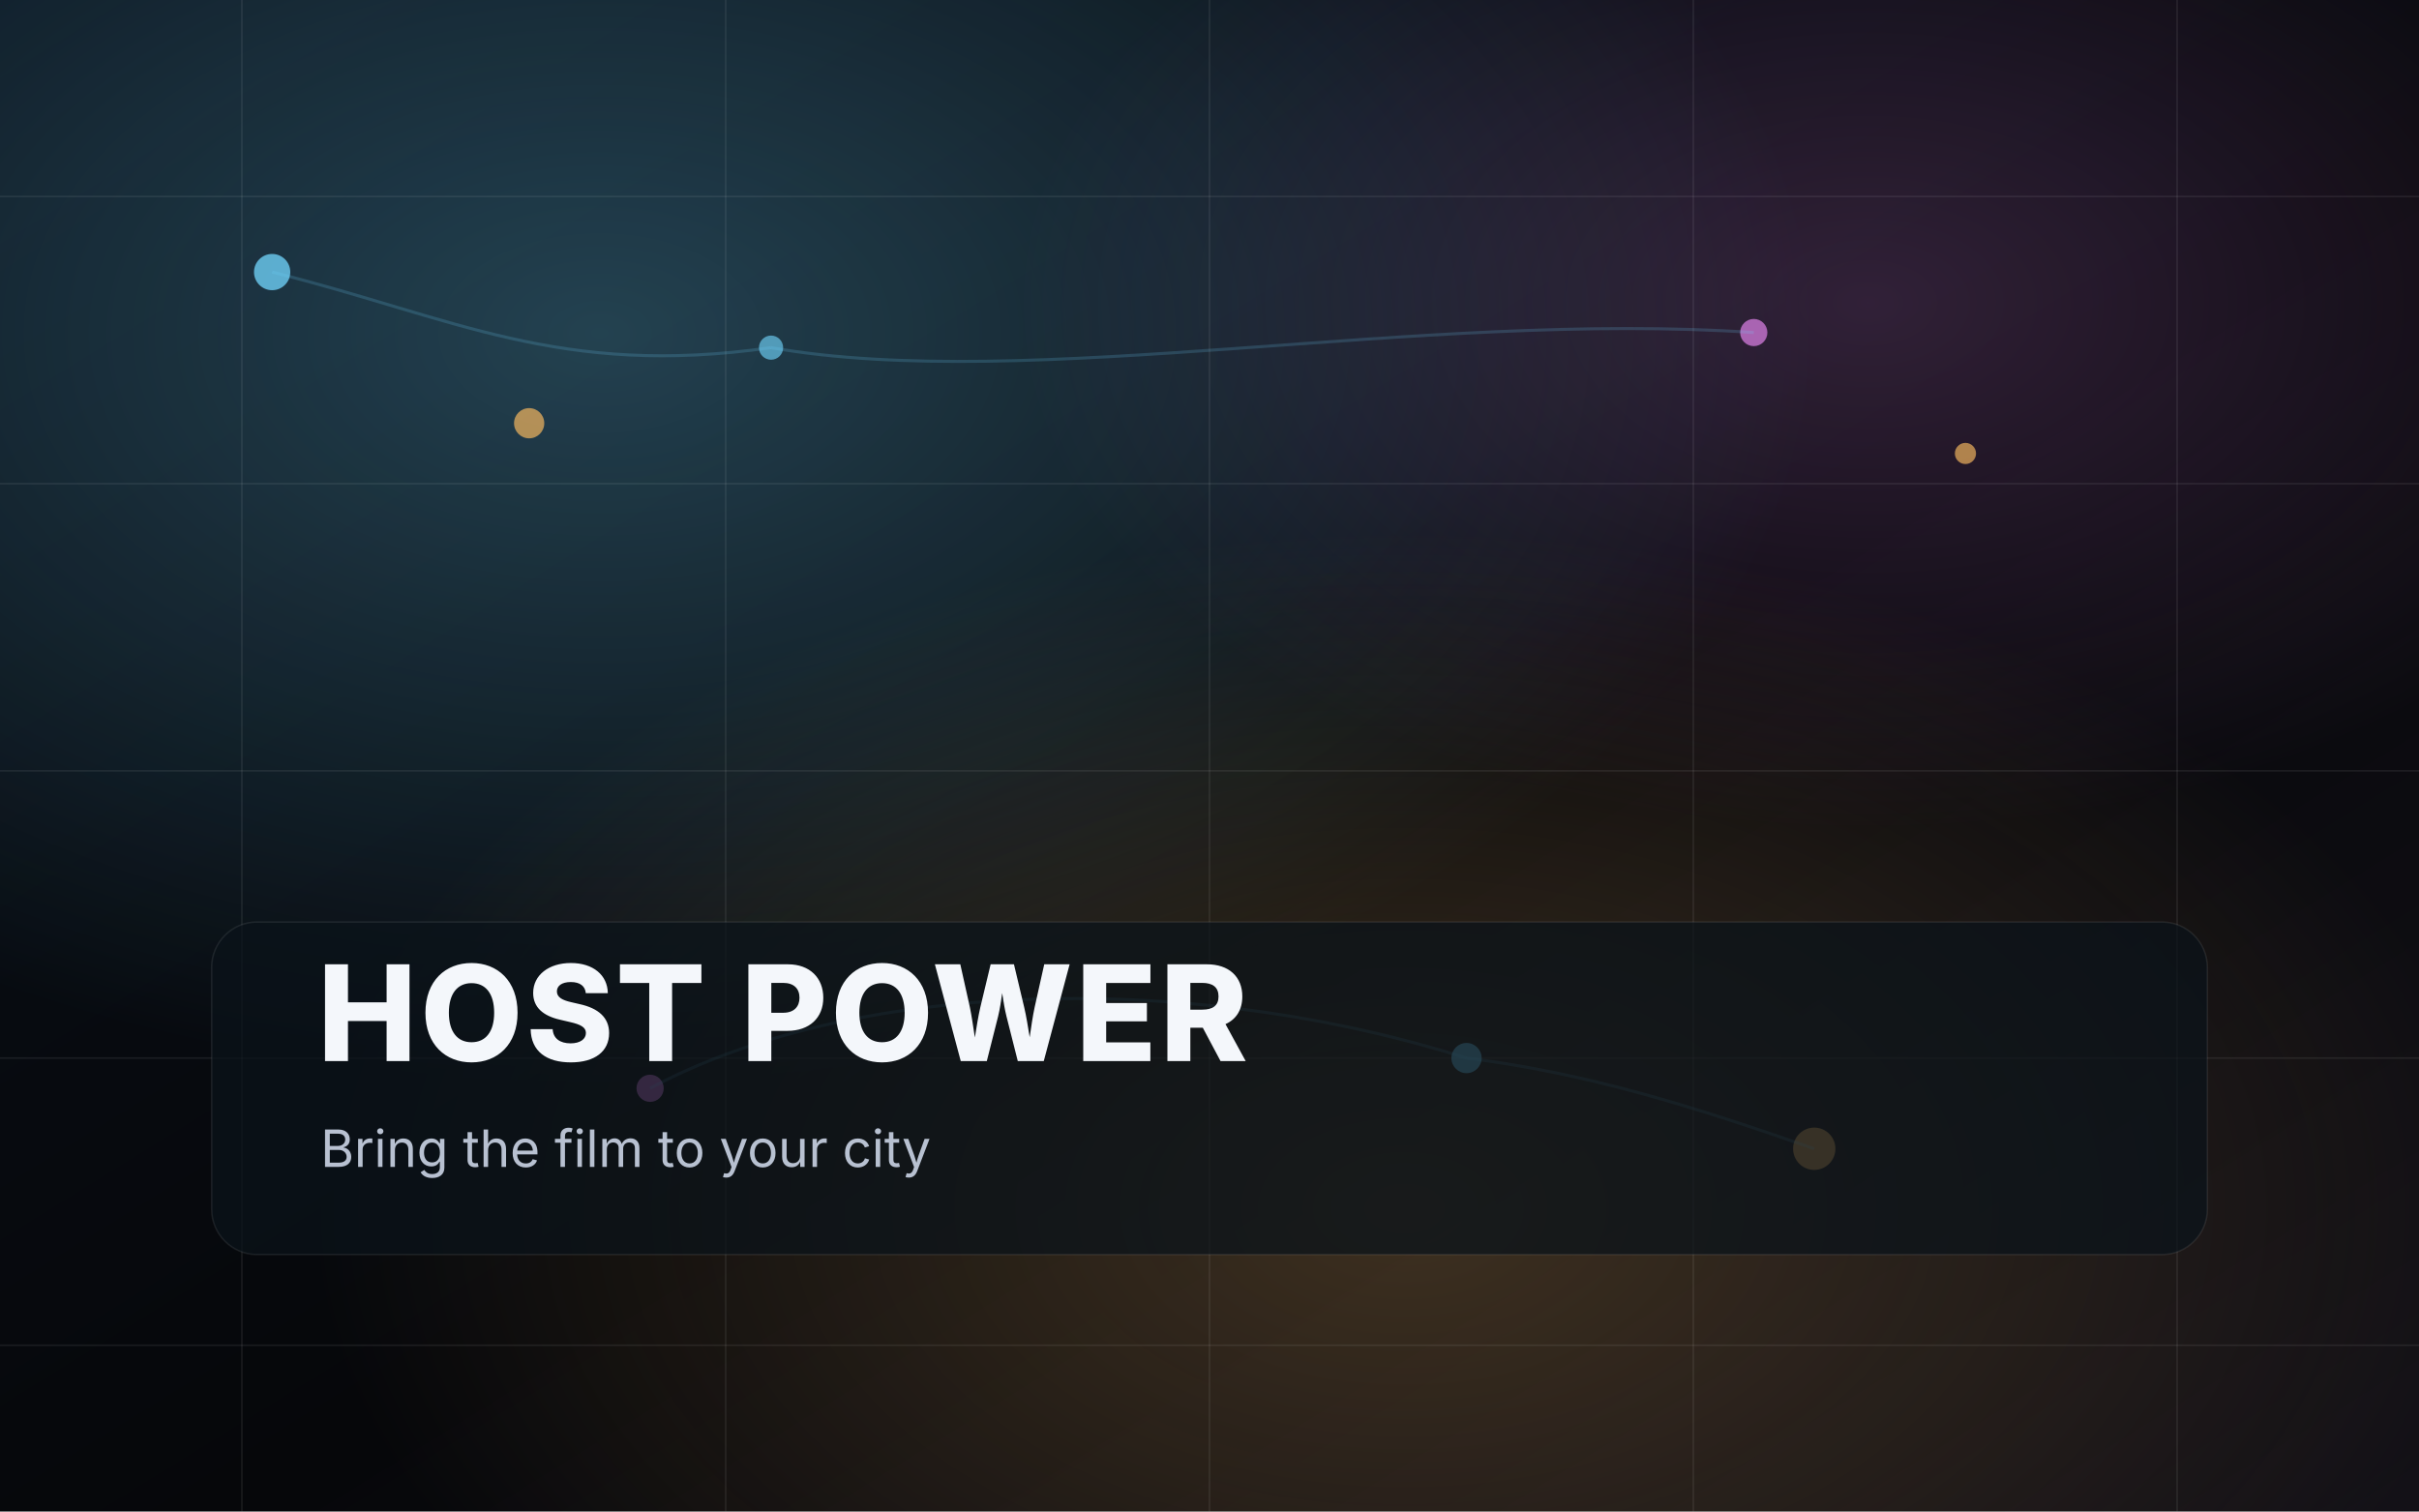
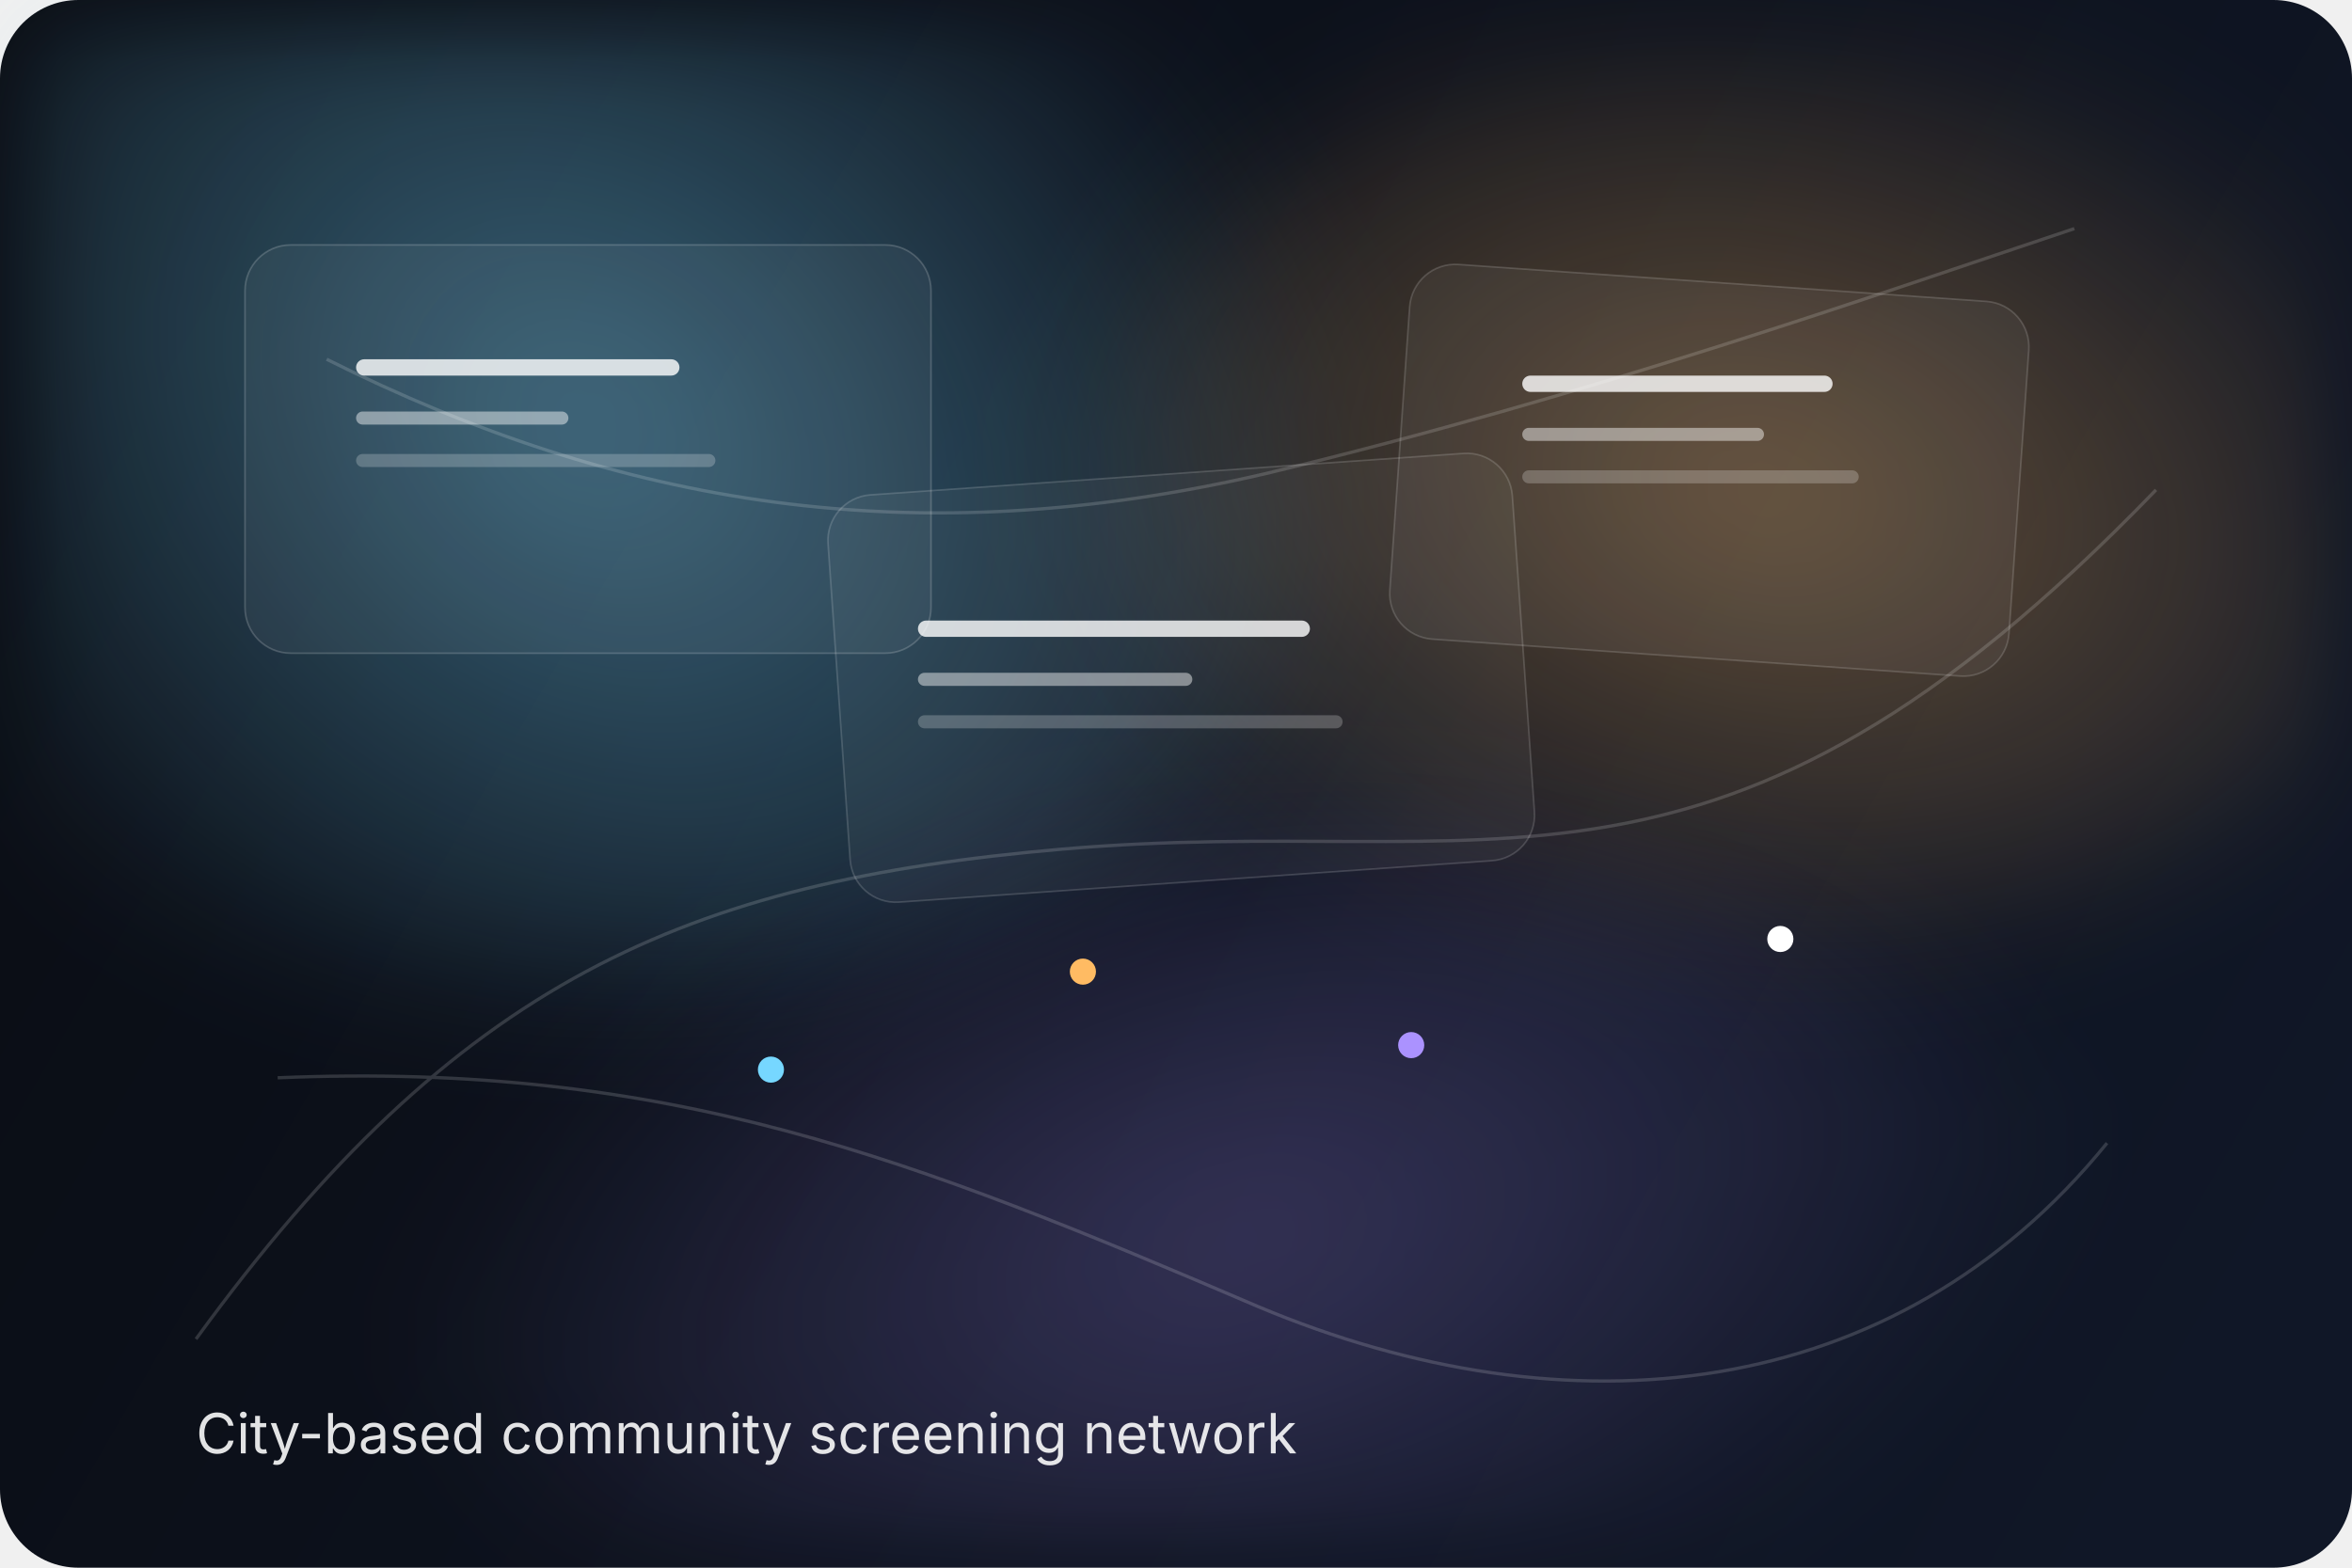
- <svg xmlns="http://www.w3.org/2000/svg" width="1600" height="1000" viewBox="0 0 1600 1000" role="img" aria-labelledby="t d">
+ <svg xmlns="http://www.w3.org/2000/svg" viewBox="0 0 1440 960" fill="none">
  <defs>
-     <linearGradient id="bg" x1="0" y1="0" x2="1" y2="1">
-       <stop offset="0%" stop-color="#09111A" />
-       <stop offset="55%" stop-color="#06070A" />
-       <stop offset="100%" stop-color="#131117" />
+     <linearGradient id="bg" x1="80" y1="120" x2="1360" y2="860" gradientUnits="userSpaceOnUse">
+       <stop stop-color="#0A0D14" />
+       <stop offset="1" stop-color="#101727" />
    </linearGradient>
-     <radialGradient id="glow1" cx="25%" cy="22%" r="50%">
-       <stop offset="0%" stop-color="#71D7FF" stop-opacity="0.26" />
-       <stop offset="100%" stop-color="#71D7FF" stop-opacity="0" />
+     <radialGradient id="glow1" cx="0" cy="0" r="1" gradientUnits="userSpaceOnUse" gradientTransform="translate(360 260) rotate(38) scale(540 420)">
+       <stop stop-color="#76D7FF" stop-opacity="0.42" />
+       <stop offset="1" stop-color="#76D7FF" stop-opacity="0" />
    </radialGradient>
-     <radialGradient id="glow2" cx="77%" cy="20%" r="35%">
-       <stop offset="0%" stop-color="#F58EFF" stop-opacity="0.18" />
-       <stop offset="100%" stop-color="#F58EFF" stop-opacity="0" />
+     <radialGradient id="glow2" cx="0" cy="0" r="1" gradientUnits="userSpaceOnUse" gradientTransform="translate(1080 300) rotate(12) scale(480 320)">
+       <stop stop-color="#FFBB63" stop-opacity="0.36" />
+       <stop offset="1" stop-color="#FFBB63" stop-opacity="0" />
    </radialGradient>
-     <radialGradient id="glow3" cx="58%" cy="80%" r="45%">
-       <stop offset="0%" stop-color="#F3B55F" stop-opacity="0.22" />
-       <stop offset="100%" stop-color="#F3B55F" stop-opacity="0" />
+     <radialGradient id="glow3" cx="0" cy="0" r="1" gradientUnits="userSpaceOnUse" gradientTransform="translate(760 760) rotate(-15) scale(540 300)">
+       <stop stop-color="#AB92FF" stop-opacity="0.25" />
+       <stop offset="1" stop-color="#AB92FF" stop-opacity="0" />
    </radialGradient>
+     <filter id="blur" x="-100" y="-100" width="1640" height="1160" filterUnits="userSpaceOnUse" color-interpolation-filters="sRGB">
+       <feGaussianBlur stdDeviation="40" />
+     </filter>
  </defs>
-   <rect width="1600" height="1000" fill="url(#bg)" />
-   <rect width="1600" height="1000" fill="url(#glow1)" />
-   <rect width="1600" height="1000" fill="url(#glow2)" />
-   <rect width="1600" height="1000" fill="url(#glow3)" />
-   <g stroke="#FFFFFF" stroke-opacity="0.08">
-     <path d="M0 130H1600" />
-     <path d="M0 320H1600" />
-     <path d="M0 510H1600" />
-     <path d="M0 700H1600" />
-     <path d="M0 890H1600" />
-     <path d="M160 0V1000" />
-     <path d="M480 0V1000" />
-     <path d="M800 0V1000" />
-     <path d="M1120 0V1000" />
-     <path d="M1440 0V1000" />
+   <rect width="1440" height="960" rx="48" fill="url(#bg)" />
+   <ellipse cx="360" cy="260" rx="480" ry="340" fill="url(#glow1)" filter="url(#blur)" />
+   <ellipse cx="1080" cy="300" rx="420" ry="280" fill="url(#glow2)" filter="url(#blur)" />
+   <ellipse cx="760" cy="760" rx="520" ry="260" fill="url(#glow3)" filter="url(#blur)" />
+   <g opacity="0.16" stroke="white">
+     <path d="M120 820C280 600 420 540 650 520C915 497 1050 580 1320 300" stroke-width="2" />
+     <path d="M200 220C380 310 560 340 775 290C975 242 1150 180 1270 140" stroke-width="2" />
+     <path d="M170 660C410 650 560 710 770 800C960 880 1160 860 1290 700" stroke-width="2" />
  </g>
  <g>
-     <circle cx="180" cy="180" r="12" fill="#71D7FF" fill-opacity="0.75" />
-     <circle cx="350" cy="280" r="10" fill="#F3B55F" fill-opacity="0.7" />
-     <circle cx="510" cy="230" r="8" fill="#71D7FF" fill-opacity="0.62" />
-     <circle cx="1160" cy="220" r="9" fill="#F58EFF" fill-opacity="0.62" />
-     <circle cx="1300" cy="300" r="7" fill="#F3B55F" fill-opacity="0.68" />
-     <circle cx="970" cy="700" r="10" fill="#71D7FF" fill-opacity="0.64" />
-     <circle cx="1200" cy="760" r="14" fill="#F3B55F" fill-opacity="0.64" />
-     <circle cx="430" cy="720" r="9" fill="#F58EFF" fill-opacity="0.62" />
+     <rect x="150" y="150" width="420" height="250" rx="28" fill="rgba(255,255,255,0.05)" stroke="rgba(255,255,255,0.18)" />
+     <rect x="505" y="305" width="420" height="250" rx="28" fill="rgba(255,255,255,0.04)" stroke="rgba(255,255,255,0.16)" transform="rotate(-4 505 305)" />
+     <rect x="865" y="160" width="380" height="230" rx="28" fill="rgba(255,255,255,0.05)" stroke="rgba(255,255,255,0.16)" transform="rotate(4 865 160)" />
  </g>
-   <g stroke="#71D7FF" stroke-opacity="0.18" stroke-width="2" fill="none">
-     <path d="M180 180C300 210 370 250 510 230" />
-     <path d="M510 230C680 260 940 205 1160 220" />
-     <path d="M430 720C560 650 780 640 970 700" />
-     <path d="M970 700C1050 710 1120 732 1200 760" />
+   <g opacity="0.8">
+     <rect x="218" y="220" width="198" height="10" rx="5" fill="white" />
+     <rect x="218" y="252" width="130" height="8" rx="4" fill="rgba(255,255,255,0.56)" />
+     <rect x="218" y="278" width="220" height="8" rx="4" fill="rgba(255,255,255,0.28)" />
+     <rect x="562" y="380" width="240" height="10" rx="5" fill="white" />
+     <rect x="562" y="412" width="168" height="8" rx="4" fill="rgba(255,255,255,0.56)" />
+     <rect x="562" y="438" width="260" height="8" rx="4" fill="rgba(255,255,255,0.28)" />
+     <rect x="932" y="230" width="190" height="10" rx="5" fill="white" />
+     <rect x="932" y="262" width="148" height="8" rx="4" fill="rgba(255,255,255,0.56)" />
+     <rect x="932" y="288" width="206" height="8" rx="4" fill="rgba(255,255,255,0.28)" />
  </g>
  <g>
-     <rect x="140" y="610" width="1320" height="220" rx="30" fill="#0B121A" fill-opacity="0.72" stroke="#FFFFFF" stroke-opacity="0.08" />
-     <text x="210" y="702" fill="#F4F7FB" font-family="Inter,Arial,sans-serif" font-size="88" font-weight="800" letter-spacing="2">HOST POWER</text>
-     <text x="212" y="772" fill="#B8C1D1" font-family="Inter,Arial,sans-serif" font-size="34">Bring the film to your city</text>
+     <circle cx="472" cy="655" r="8" fill="#76D7FF" />
+     <circle cx="663" cy="595" r="8" fill="#FFBB63" />
+     <circle cx="864" cy="640" r="8" fill="#AB92FF" />
+     <circle cx="1090" cy="575" r="8" fill="white" />
  </g>
+   <text x="120" y="890" font-family="Inter, Arial, sans-serif" font-size="34" fill="white" opacity="0.88">City-based community screening network</text>
</svg>
